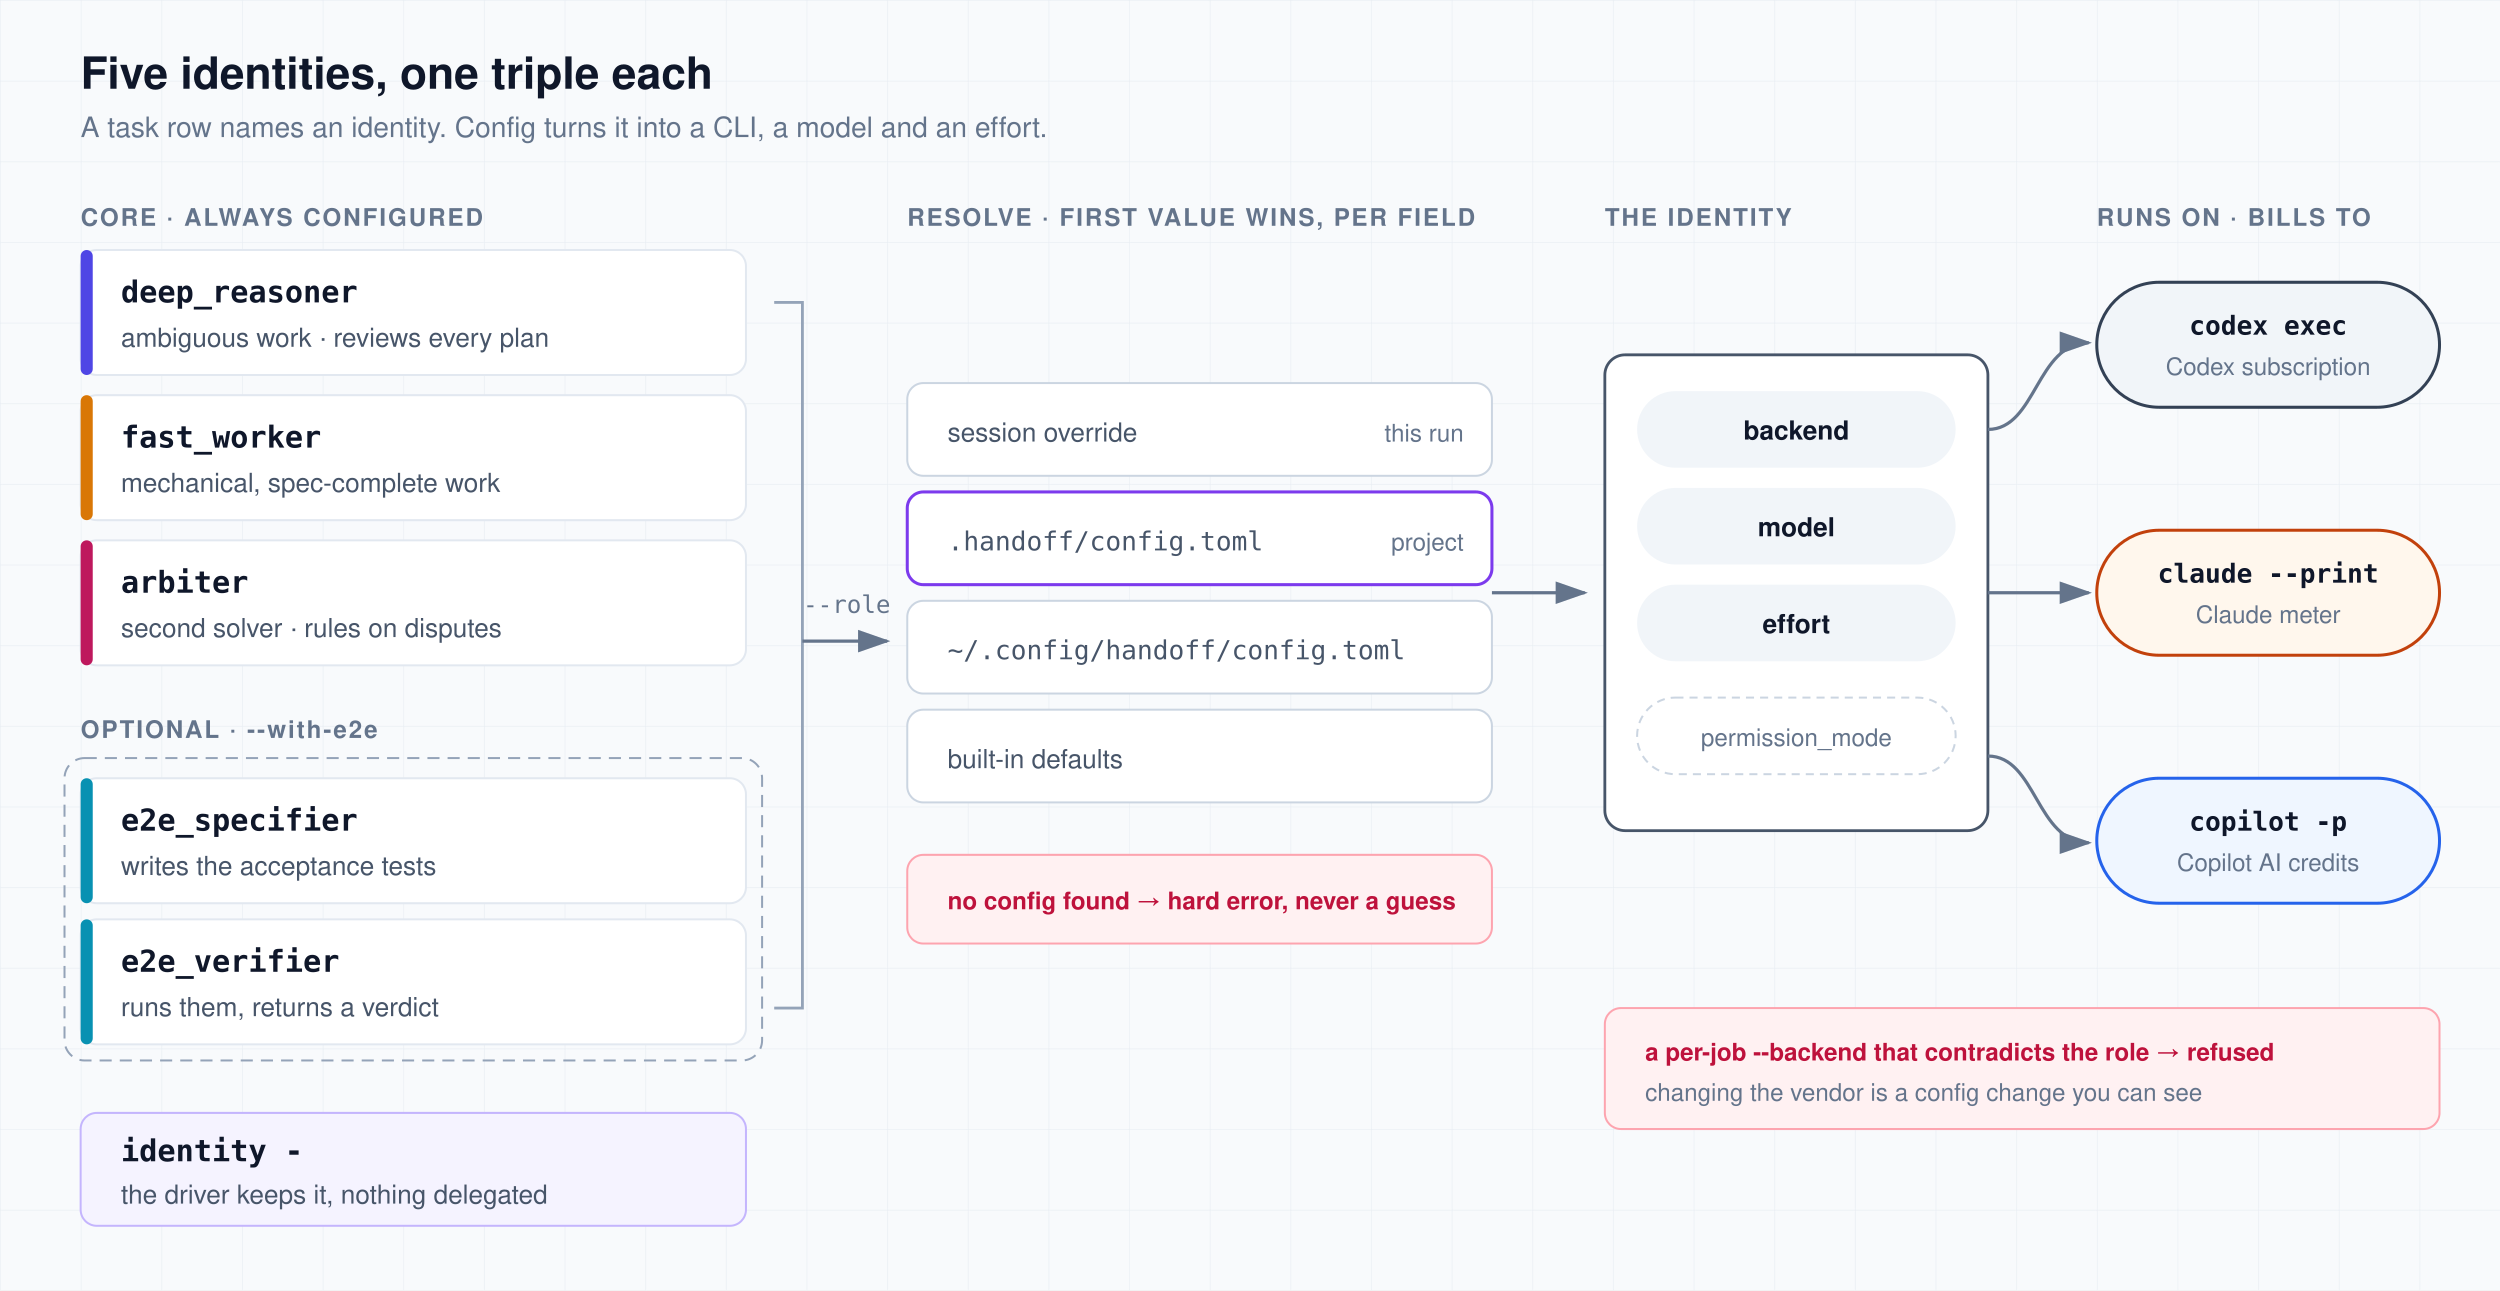
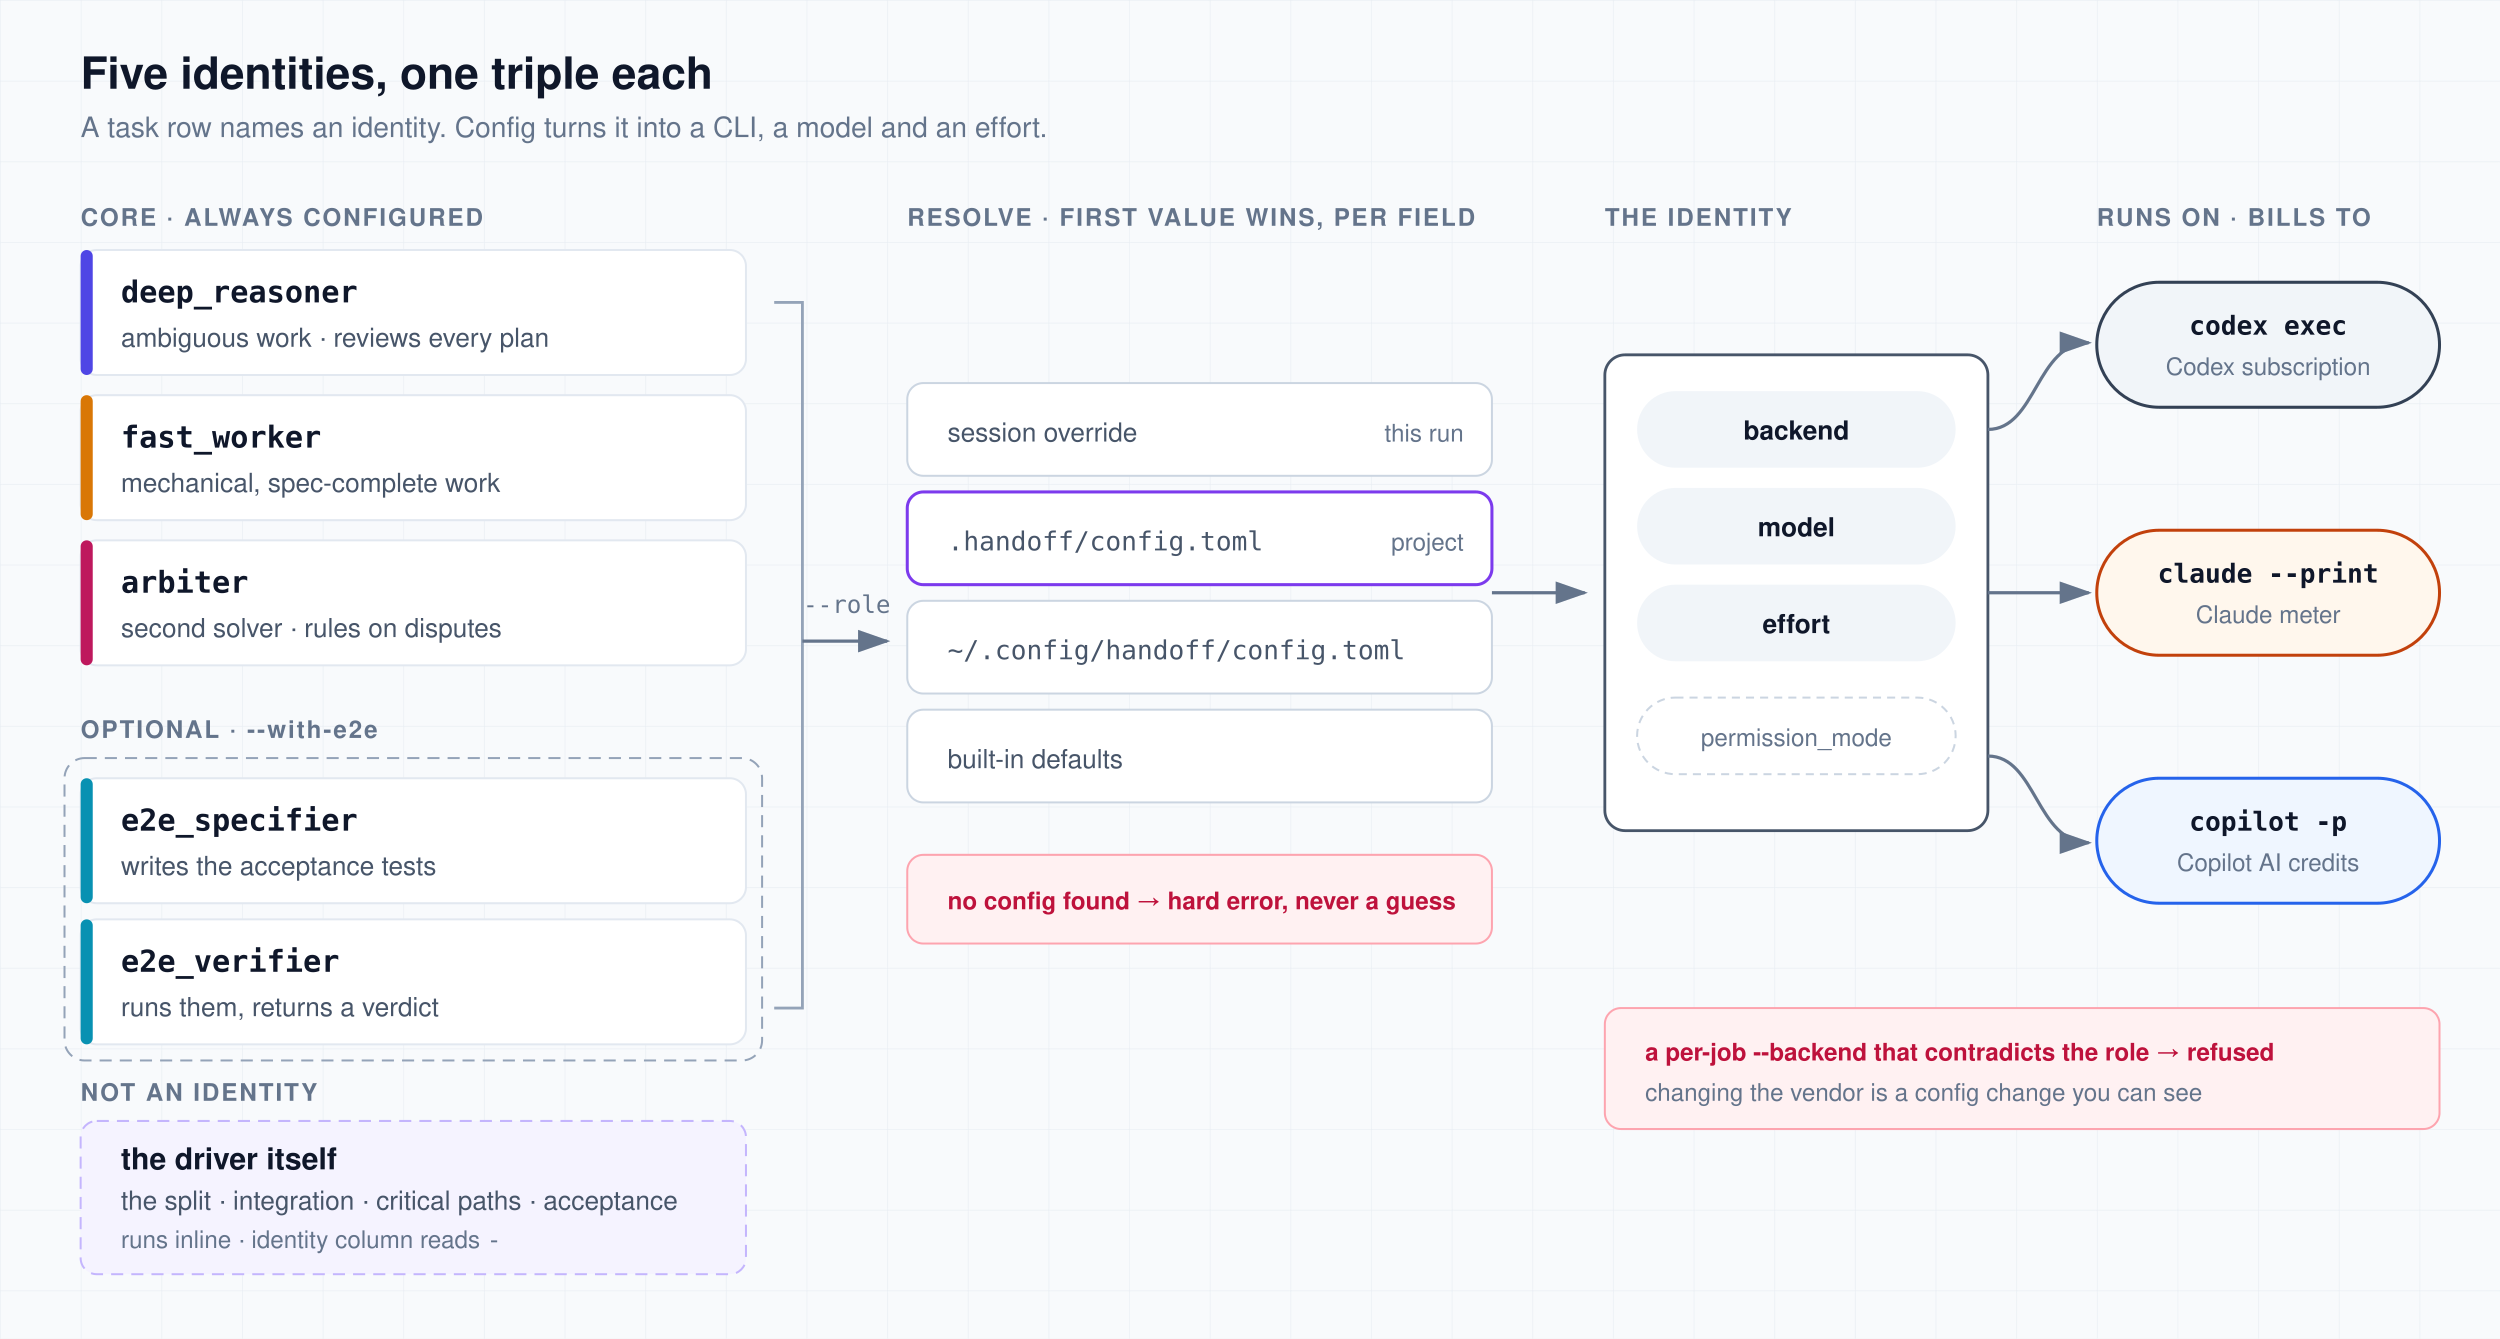
- <svg xmlns="http://www.w3.org/2000/svg" viewBox="0 0 1240 640">
+ <svg xmlns="http://www.w3.org/2000/svg" viewBox="0 0 1240 664">
  <style>
    text { font-family: -apple-system, BlinkMacSystemFont, "Segoe UI", Helvetica, Arial, sans-serif; fill: #0f172a; }
    .m { font-family: "SF Mono", Menlo, Consolas, ui-monospace, monospace; }
    .title { font-size: 22px; font-weight: 700; }
    .sub { font-size: 14px; fill: #64748b; }
    .group { font-size: 12px; font-weight: 700; fill: #64748b; letter-spacing: 0.08em; }
    .name { font-size: 15px; font-weight: 700; }
    .line { font-size: 13px; fill: #475569; }
    .small { font-size: 12px; fill: #64748b; }
    .chip { font-size: 13px; font-weight: 600; }
    .stop { font-size: 12px; font-weight: 600; fill: #be123c; }
  </style>
  <defs>
    <pattern id="grid" width="40" height="40" patternUnits="userSpaceOnUse">
      <path d="M 40 0 L 0 0 0 40" fill="none" stroke="#e6ebf2" stroke-width="0.5" />
    </pattern>
    <marker id="arrow" markerWidth="10" markerHeight="7" refX="9" refY="3.5" orient="auto">
      <polygon points="0 0, 10 3.5, 0 7" fill="#64748b" />
    </marker>
  </defs>
-   <rect width="1240" height="640" fill="#f8fafc" />
-   <rect width="1240" height="640" fill="url(#grid)" />
+   <rect width="1240" height="664" fill="#f8fafc" />
+   <rect width="1240" height="664" fill="url(#grid)" />
  <text x="40" y="44" class="title">Five identities, one triple each</text>
  <text x="40" y="68" class="sub">A task row names an identity. Config turns it into a CLI, a model and an effort.</text>
  <text x="40" y="112" class="group">CORE · ALWAYS CONFIGURED</text>
  <rect x="40" y="124" width="330" height="62" rx="8" fill="#ffffff" stroke="#e2e8f0" />
  <rect x="40" y="124" width="6" height="62" rx="3" fill="#4f46e5" />
  <text x="60" y="150" class="name m" fill="#4f46e5">deep_reasoner</text>
  <text x="60" y="172" class="line">ambiguous work · reviews every plan</text>
  <rect x="40" y="196" width="330" height="62" rx="8" fill="#ffffff" stroke="#e2e8f0" />
  <rect x="40" y="196" width="6" height="62" rx="3" fill="#d97706" />
  <text x="60" y="222" class="name m" fill="#b45309">fast_worker</text>
  <text x="60" y="244" class="line">mechanical, spec-complete work</text>
  <rect x="40" y="268" width="330" height="62" rx="8" fill="#ffffff" stroke="#e2e8f0" />
  <rect x="40" y="268" width="6" height="62" rx="3" fill="#be185d" />
  <text x="60" y="294" class="name m" fill="#be185d">arbiter</text>
  <text x="60" y="316" class="line">second solver · rules on disputes</text>
  <text x="40" y="366" class="group">OPTIONAL · --with-e2e</text>
  <rect x="32" y="376" width="346" height="150" rx="10" fill="none" stroke="#94a3b8" stroke-dasharray="6,4" />
  <rect x="40" y="386" width="330" height="62" rx="8" fill="#ffffff" stroke="#e2e8f0" />
  <rect x="40" y="386" width="6" height="62" rx="3" fill="#0891b2" />
  <text x="60" y="412" class="name m" fill="#0e7490">e2e_specifier</text>
  <text x="60" y="434" class="line">writes the acceptance tests</text>
  <rect x="40" y="456" width="330" height="62" rx="8" fill="#ffffff" stroke="#e2e8f0" />
  <rect x="40" y="456" width="6" height="62" rx="3" fill="#0891b2" />
  <text x="60" y="482" class="name m" fill="#0e7490">e2e_verifier</text>
  <text x="60" y="504" class="line">runs them, returns a verdict</text>
-   <rect x="40" y="552" width="330" height="56" rx="8" fill="#f5f3ff" stroke="#c4b5fd" />
-   <text x="60" y="576" class="name m" fill="#6d28d9">identity -</text>
-   <text x="60" y="597" class="line">the driver keeps it, nothing delegated</text>
+   <text x="40" y="546" class="group">NOT AN IDENTITY</text>
+   <rect x="40" y="556" width="330" height="76" rx="8" fill="#f5f3ff" stroke="#c4b5fd" stroke-dasharray="6,4" />
+   <text x="60" y="580" class="name" fill="#6d28d9">the driver itself</text>
+   <text x="60" y="600" class="line">the split · integration · critical paths · acceptance</text>
+   <text x="60" y="619" class="small">runs inline · identity column reads <tspan class="m">-</tspan>
+   </text>
  <path d="M 384 150 H 398 V 500 H 384" fill="none" stroke="#94a3b8" stroke-width="1.4" />
  <line x1="398" y1="318" x2="440" y2="318" stroke="#64748b" stroke-width="1.6" marker-end="url(#arrow)" />
  <text x="420" y="304" class="small m" text-anchor="middle">--role</text>
  <text x="450" y="112" class="group">RESOLVE · FIRST VALUE WINS, PER FIELD</text>
  <rect x="450" y="190" width="290" height="46" rx="8" fill="#ffffff" stroke="#cbd5e1" />
  <text x="470" y="219" class="line">session override</text>
  <rect x="450" y="244" width="290" height="46" rx="8" fill="#ffffff" stroke="#7c3aed" stroke-width="1.5" />
  <text x="470" y="273" class="line m" fill="#0f172a">.handoff/config.toml</text>
  <rect x="450" y="298" width="290" height="46" rx="8" fill="#ffffff" stroke="#cbd5e1" />
  <text x="470" y="327" class="line m" fill="#0f172a">~/.config/handoff/config.toml</text>
  <rect x="450" y="352" width="290" height="46" rx="8" fill="#ffffff" stroke="#cbd5e1" />
  <text x="470" y="381" class="line">built-in defaults</text>
  <text x="726" y="273" class="small" text-anchor="end">project</text>
  <text x="726" y="219" class="small" text-anchor="end">this run</text>
  <rect x="450" y="424" width="290" height="44" rx="8" fill="#fff1f2" stroke="#fda4af" />
  <text x="470" y="451" class="stop">no config found → hard error, never a guess</text>
  <line x1="740" y1="294" x2="786" y2="294" stroke="#64748b" stroke-width="1.6" marker-end="url(#arrow)" />
  <text x="796" y="112" class="group">THE IDENTITY</text>
  <rect x="796" y="176" width="190" height="236" rx="10" fill="#ffffff" stroke="#475569" stroke-width="1.4" />
  <rect x="812" y="194" width="158" height="38" rx="19" fill="#f1f5f9" />
  <text x="891" y="218" class="chip" text-anchor="middle">backend</text>
  <rect x="812" y="242" width="158" height="38" rx="19" fill="#f1f5f9" />
  <text x="891" y="266" class="chip" text-anchor="middle">model</text>
  <rect x="812" y="290" width="158" height="38" rx="19" fill="#f1f5f9" />
  <text x="891" y="314" class="chip" text-anchor="middle">effort</text>
  <rect x="812" y="346" width="158" height="38" rx="19" fill="#ffffff" stroke="#cbd5e1" stroke-dasharray="4,3" />
  <text x="891" y="370" class="small" text-anchor="middle">permission_mode</text>
  <path d="M 986 213 C 1010 213, 1010 170, 1036 170" fill="none" stroke="#64748b" stroke-width="1.6" marker-end="url(#arrow)" />
  <line x1="986" y1="294" x2="1036" y2="294" stroke="#64748b" stroke-width="1.6" marker-end="url(#arrow)" />
  <path d="M 986 375 C 1010 375, 1010 418, 1036 418" fill="none" stroke="#64748b" stroke-width="1.6" marker-end="url(#arrow)" />
  <text x="1040" y="112" class="group">RUNS ON · BILLS TO</text>
  <rect x="1040" y="140" width="170" height="62" rx="31" fill="#f1f5f9" stroke="#334155" stroke-width="1.5" />
  <text x="1125" y="166" class="chip m" fill="#334155" text-anchor="middle">codex exec</text>
  <text x="1125" y="186" class="small" text-anchor="middle">Codex subscription</text>
  <rect x="1040" y="263" width="170" height="62" rx="31" fill="#fff7ed" stroke="#c2410c" stroke-width="1.5" />
  <text x="1125" y="289" class="chip m" fill="#c2410c" text-anchor="middle">claude --print</text>
  <text x="1125" y="309" class="small" text-anchor="middle">Claude meter</text>
  <rect x="1040" y="386" width="170" height="62" rx="31" fill="#eff6ff" stroke="#2563eb" stroke-width="1.5" />
  <text x="1125" y="412" class="chip m" fill="#1d4ed8" text-anchor="middle">copilot -p</text>
  <text x="1125" y="432" class="small" text-anchor="middle">Copilot AI credits</text>
  <rect x="796" y="500" width="414" height="60" rx="8" fill="#fff1f2" stroke="#fda4af" />
  <text x="816" y="526" class="stop">a per-job --backend that contradicts the role → refused</text>
  <text x="816" y="546" class="small">changing the vendor is a config change you can see</text>
</svg>
